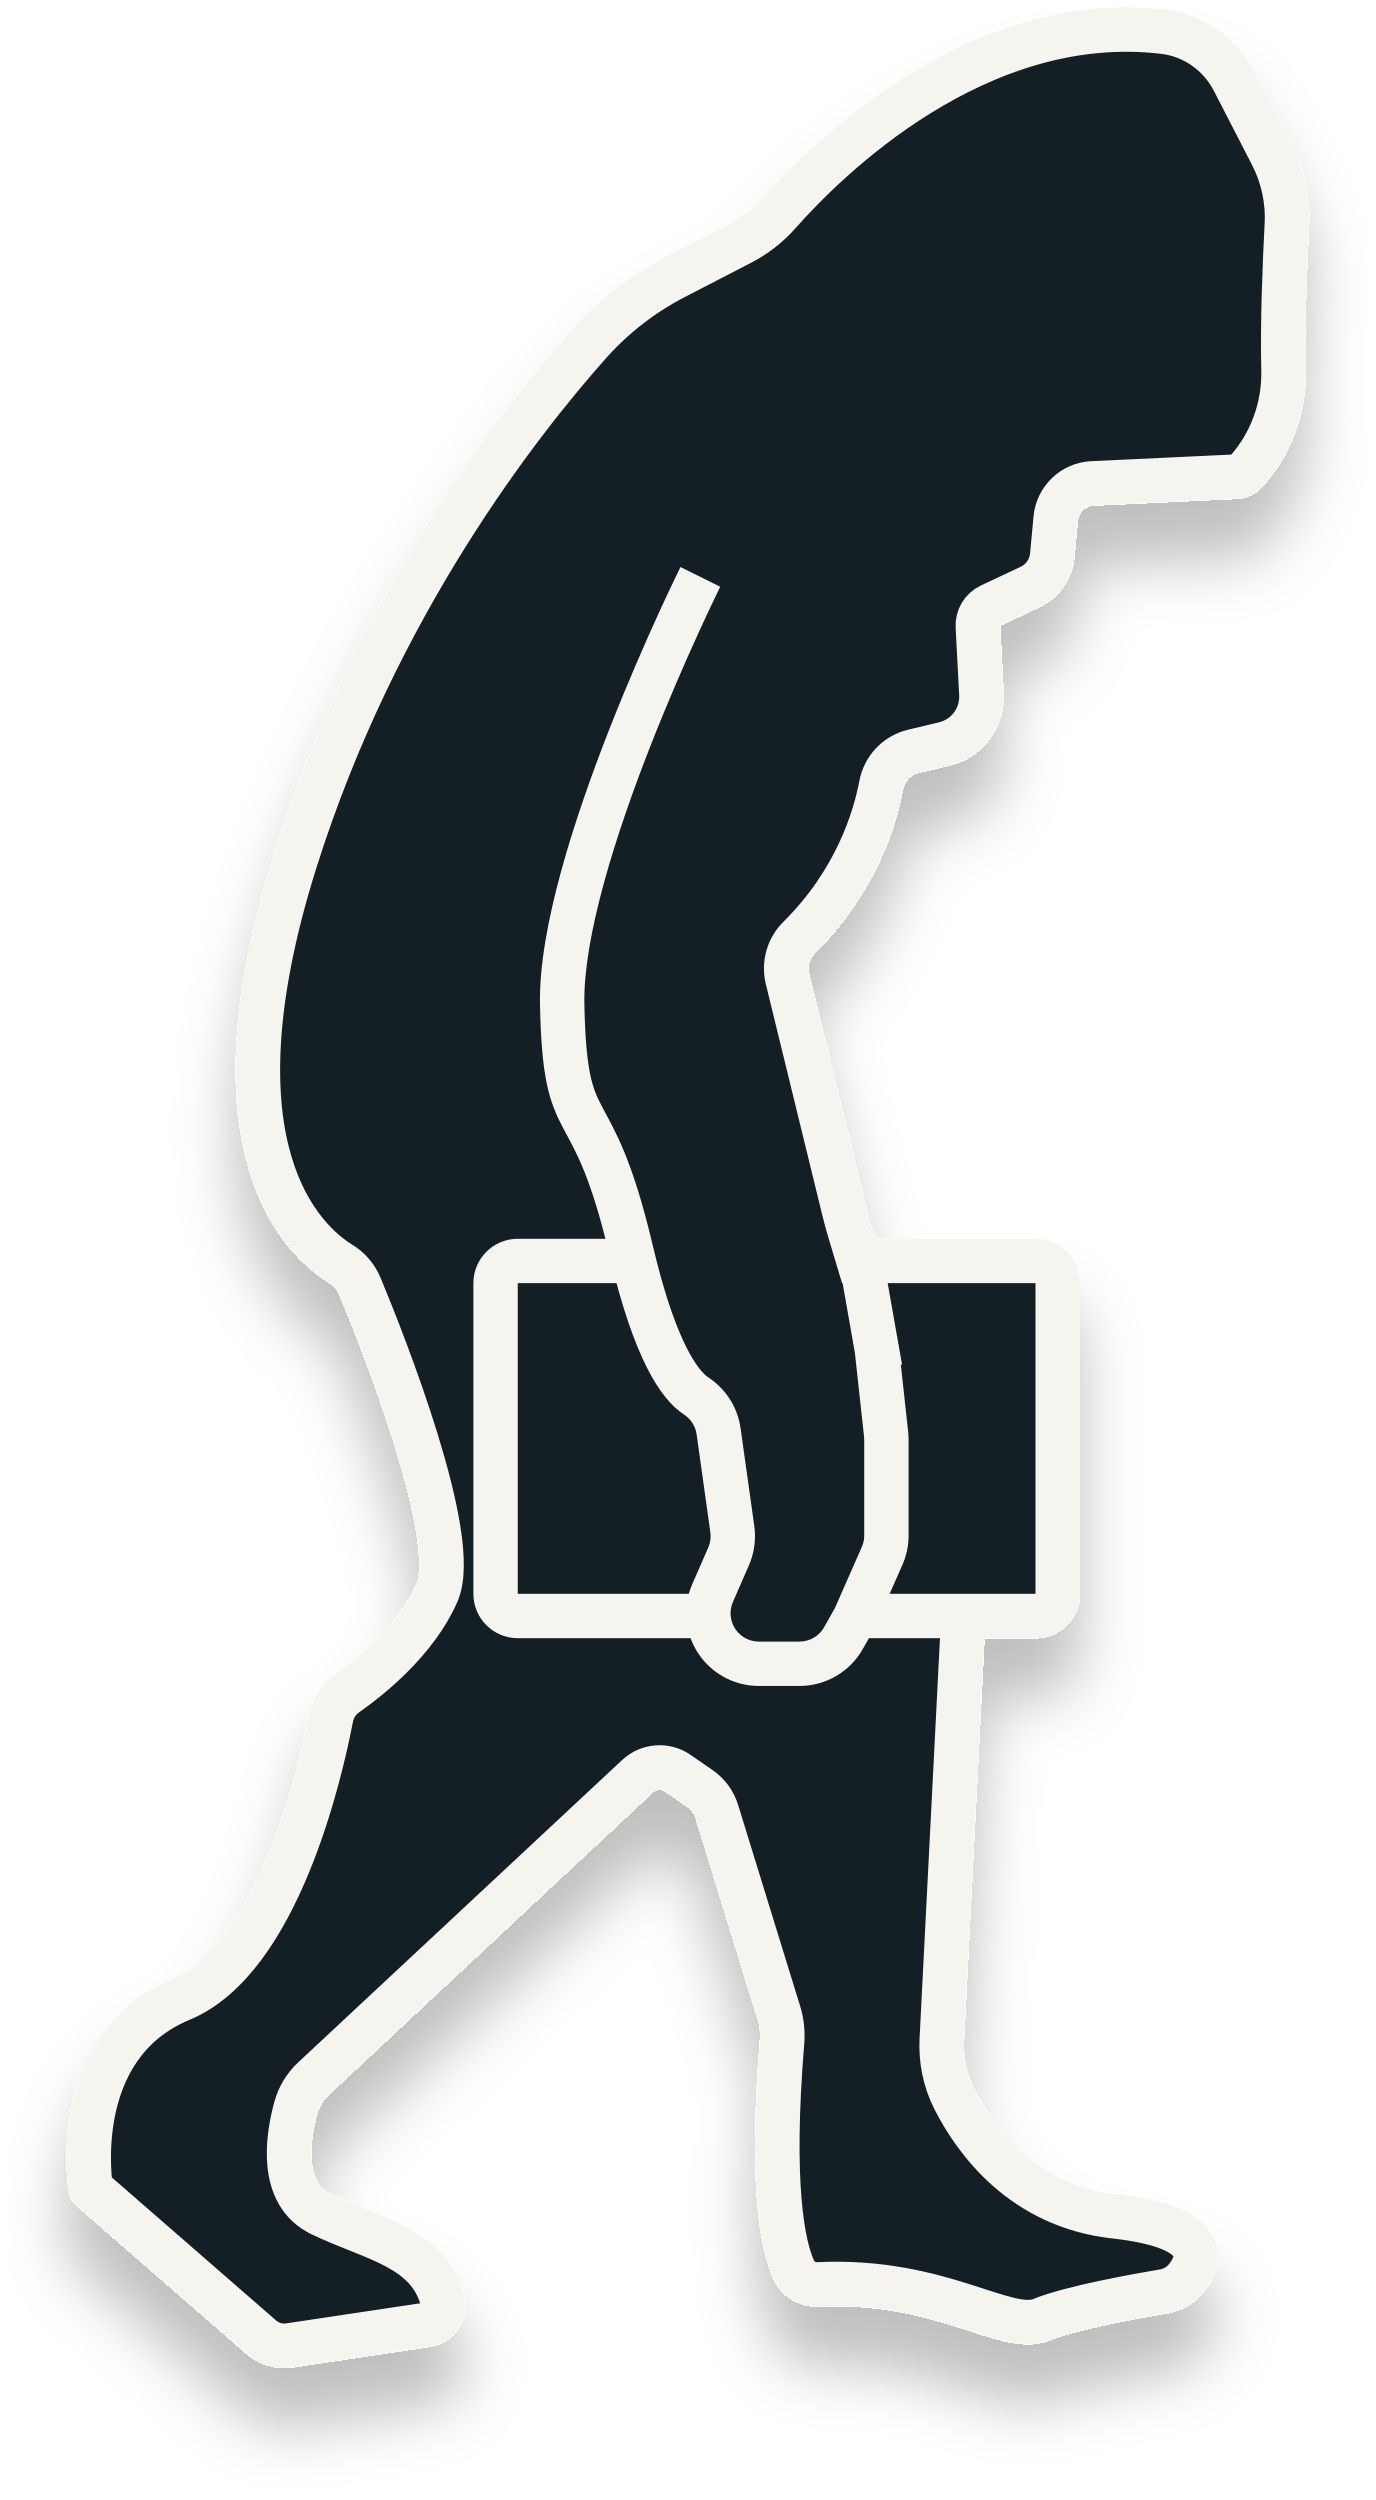
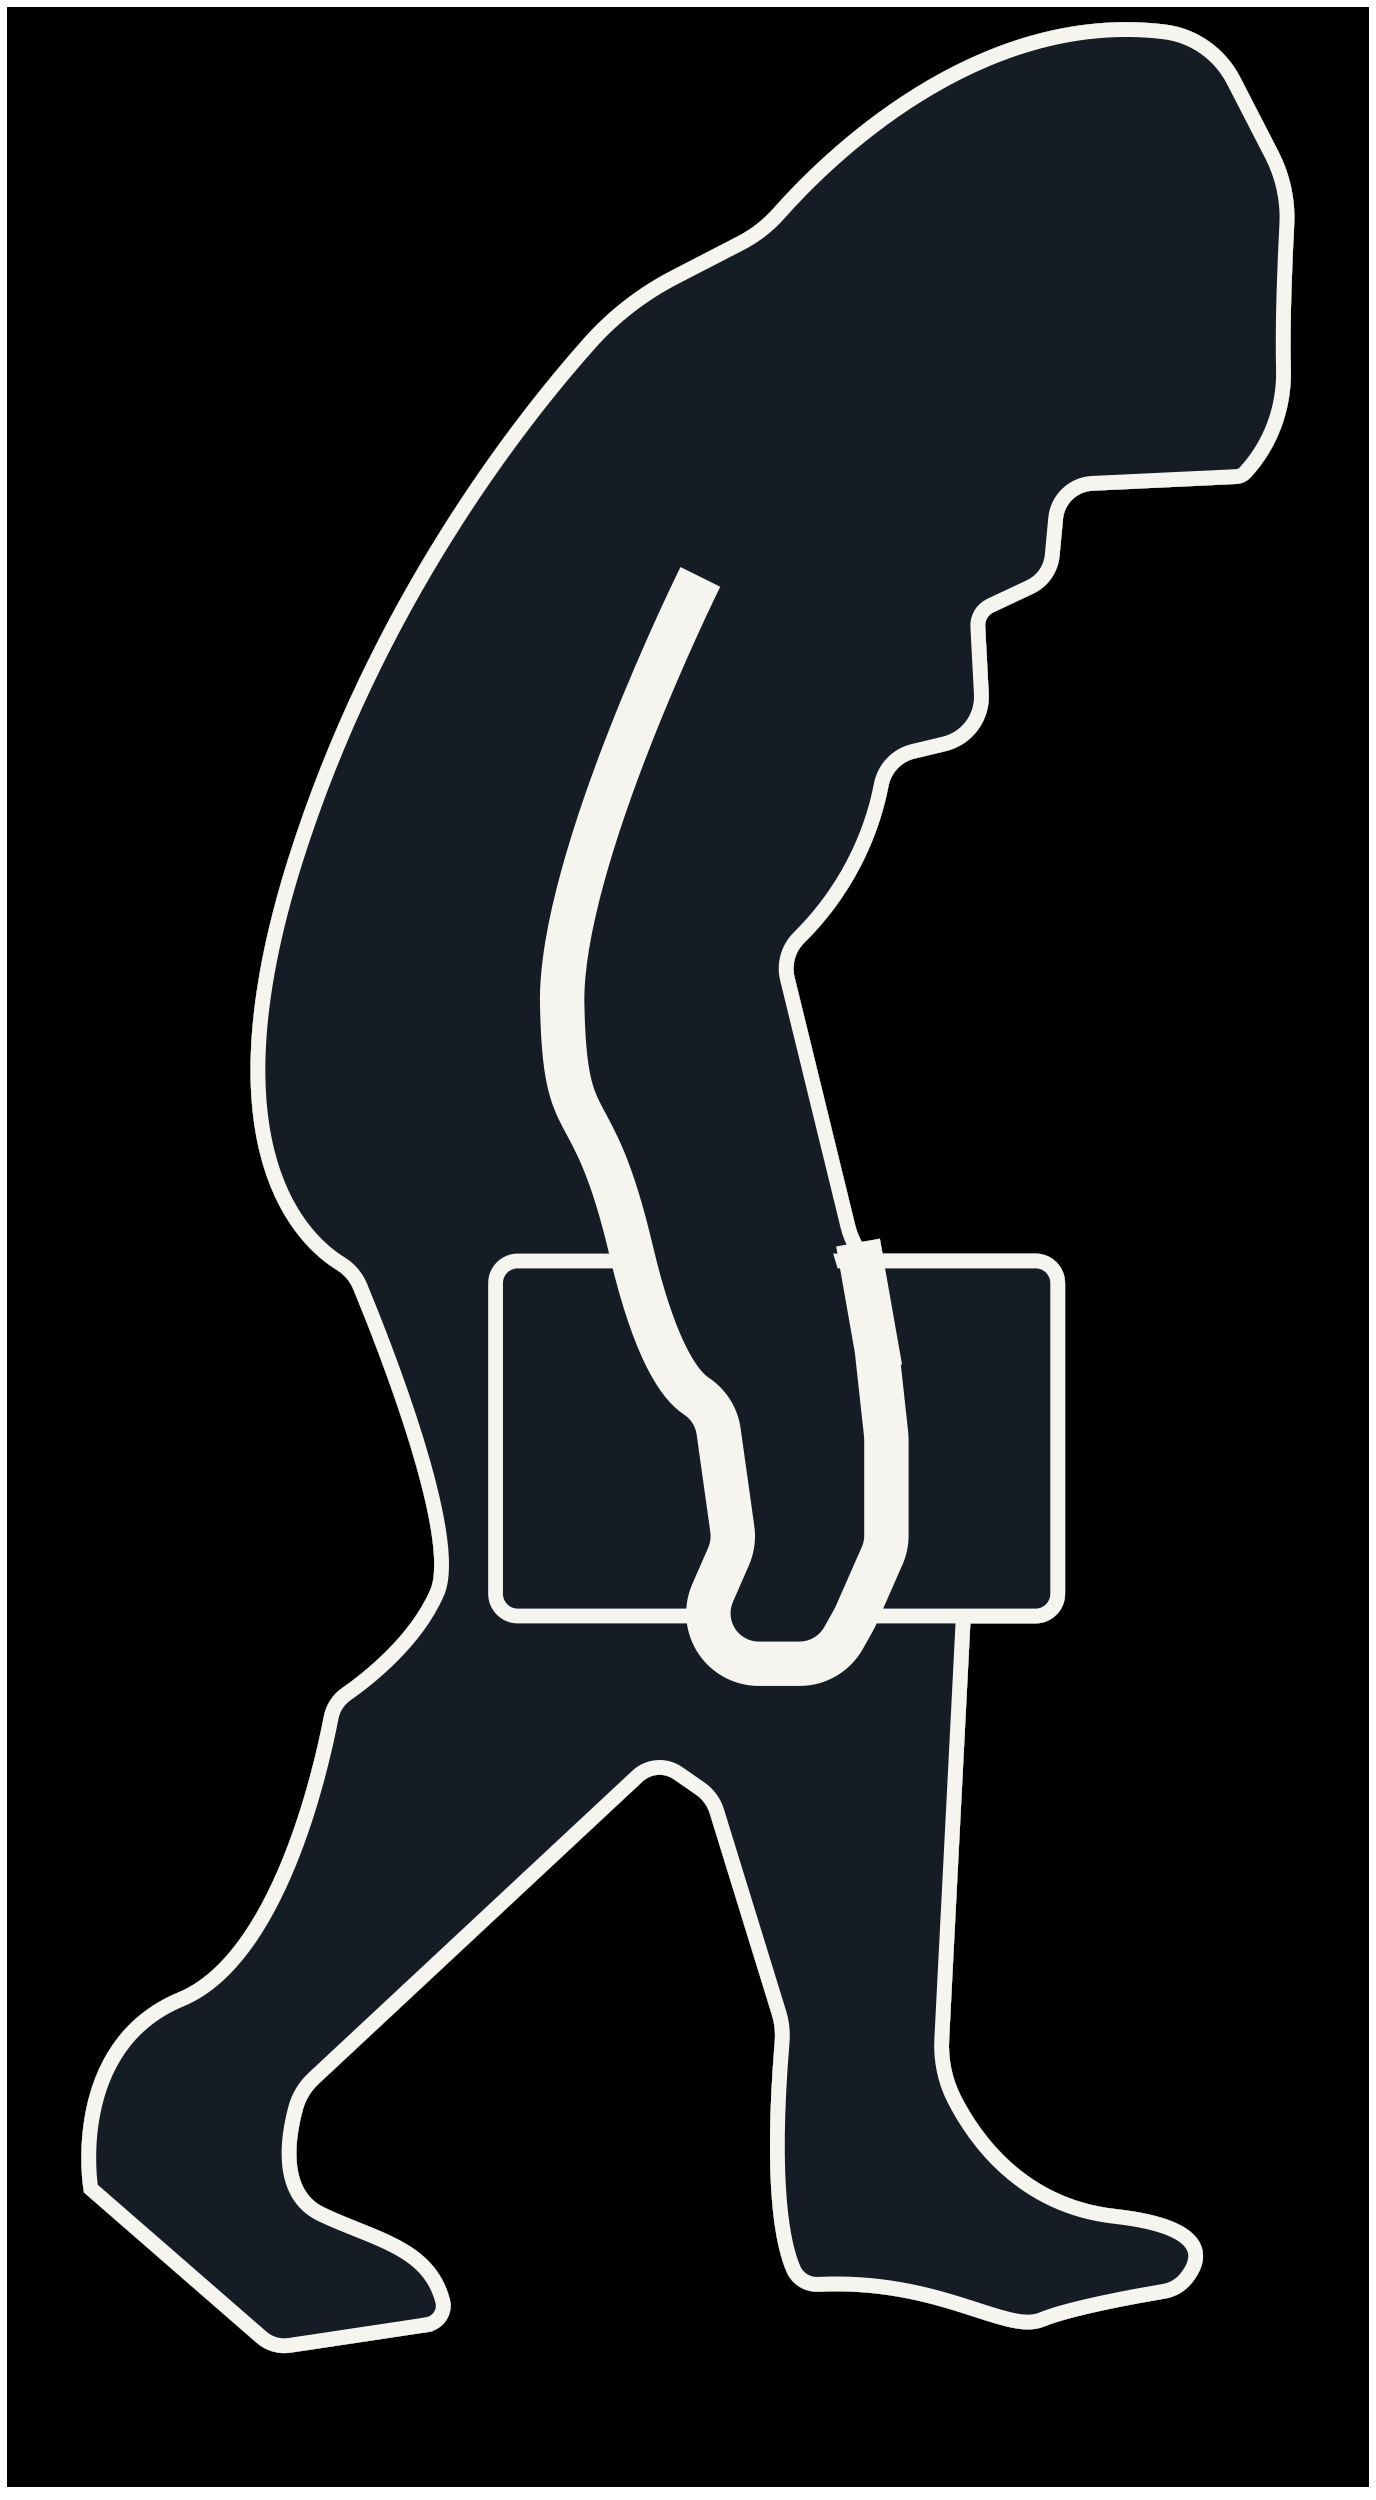
<svg xmlns="http://www.w3.org/2000/svg" width="93" height="169" viewBox="0 0 93 169" fill="none">
  <g filter="url(#filter0_d_1941_477)">
-     <path d="M28.852 157.152L19.559 158.546C18.886 158.647 18.203 158.448 17.688 158.001L6.138 147.945C6.138 147.945 4.538 138.348 12.245 135.152C18.796 132.432 21.67 119.837 22.384 116.119C22.507 115.473 22.872 114.902 23.413 114.526C24.942 113.456 28.138 110.928 29.55 107.667C31.151 103.975 25.978 90.903 24.352 86.978C24.085 86.332 23.631 85.787 23.033 85.423C20.547 83.894 13.804 77.756 19.953 58.231C25.411 40.889 35.128 28.516 39.873 23.189C41.503 21.36 43.46 19.854 45.635 18.731L50.071 16.439C51.047 15.936 51.923 15.256 52.651 14.434C55.799 10.869 66.046 0.626 78.701 2.154C80.714 2.399 82.465 3.653 83.392 5.456L85.98 10.482C86.724 11.932 87.073 13.551 86.987 15.177C86.852 17.758 86.683 21.867 86.762 24.985C86.826 27.547 85.913 30.041 84.177 31.93C84.02 32.103 83.798 32.204 83.565 32.216L73.84 32.674C72.537 32.734 71.481 33.744 71.361 35.044L71.128 37.538C71.042 38.466 70.471 39.277 69.629 39.675L66.951 40.934C66.403 41.193 66.065 41.757 66.099 42.361L66.339 46.925C66.422 48.503 65.366 49.919 63.826 50.287L61.723 50.79C60.614 51.057 59.777 51.951 59.566 53.07C59.123 55.403 57.824 59.599 54.015 63.377C53.282 64.106 52.982 65.162 53.226 66.165L57.317 82.906C57.512 83.699 57.884 84.435 58.406 85.058L64.641 92.496C65.449 93.461 65.862 94.693 65.798 95.948L63.661 137.864C63.59 139.261 63.871 140.658 64.506 141.905C65.922 144.689 69.122 149.136 75.347 149.827C82.025 150.571 81.127 152.859 80.154 154.042C79.779 154.496 79.253 154.793 78.675 154.891C76.887 155.191 72.368 155.999 70.407 156.806C68.018 157.791 63.597 154.027 55.307 154.421C54.605 154.455 53.943 154.061 53.654 153.422C52.933 151.803 52.069 147.795 52.873 138.018C52.925 137.36 52.854 136.695 52.659 136.064L48.459 122.444C48.268 121.817 47.866 121.272 47.329 120.9L45.837 119.868C44.989 119.278 43.843 119.364 43.088 120.067L21.193 140.501C20.618 141.038 20.201 141.718 19.994 142.476C19.45 144.463 18.841 148.306 21.7 149.681C25.22 151.375 28.972 151.901 29.922 155.552C30.114 156.288 29.61 157.028 28.855 157.144L28.852 157.152Z" fill="#141E25" stroke="#F6F4EE" stroke-width="3" stroke-linejoin="round" />
-     <rect x="33.5" y="85.242" width="38" height="24" rx="1.5" fill="#141E25" stroke="#F6F4EE" stroke-width="3" />
+     <path d="M28.852 157.152L19.559 158.546C18.886 158.647 18.203 158.448 17.688 158.001L6.138 147.945C6.138 147.945 4.538 138.348 12.245 135.152C18.796 132.432 21.67 119.837 22.384 116.119C22.507 115.473 22.872 114.902 23.413 114.526C24.942 113.456 28.138 110.928 29.55 107.667C31.151 103.975 25.978 90.903 24.352 86.978C24.085 86.332 23.631 85.787 23.033 85.423C20.547 83.894 13.804 77.756 19.953 58.231C25.411 40.889 35.128 28.516 39.873 23.189C41.503 21.36 43.46 19.854 45.635 18.731L50.071 16.439C51.047 15.936 51.923 15.256 52.651 14.434C55.799 10.869 66.046 0.626 78.701 2.154C80.714 2.399 82.465 3.653 83.392 5.456L85.98 10.482C86.724 11.932 87.073 13.551 86.987 15.177C86.852 17.758 86.683 21.867 86.762 24.985C86.826 27.547 85.913 30.041 84.177 31.93C84.02 32.103 83.798 32.204 83.565 32.216L73.84 32.674C72.537 32.734 71.481 33.744 71.361 35.044L71.128 37.538C71.042 38.466 70.471 39.277 69.629 39.675L66.951 40.934C66.403 41.193 66.065 41.757 66.099 42.361L66.339 46.925C66.422 48.503 65.366 49.919 63.826 50.287L61.723 50.79C60.614 51.057 59.777 51.951 59.566 53.07C59.123 55.403 57.824 59.599 54.015 63.377C53.282 64.106 52.982 65.162 53.226 66.165L57.317 82.906C57.512 83.699 57.884 84.435 58.406 85.058L64.641 92.496C65.449 93.461 65.862 94.693 65.798 95.948L63.661 137.864C63.59 139.261 63.871 140.658 64.506 141.905C65.922 144.689 69.122 149.136 75.347 149.827C82.025 150.571 81.127 152.859 80.154 154.042C79.779 154.496 79.253 154.793 78.675 154.891C76.887 155.191 72.368 155.999 70.407 156.806C68.018 157.791 63.597 154.027 55.307 154.421C54.605 154.455 53.943 154.061 53.654 153.422C52.933 151.803 52.069 147.795 52.873 138.018C52.925 137.36 52.854 136.695 52.659 136.064L48.459 122.444C48.268 121.817 47.866 121.272 47.329 120.9L45.837 119.868C44.989 119.278 43.843 119.364 43.088 120.067L21.193 140.501C20.618 141.038 20.201 141.718 19.994 142.476C19.45 144.463 18.841 148.306 21.7 149.681C25.22 151.375 28.972 151.901 29.922 155.552C30.114 156.288 29.61 157.028 28.855 157.144L28.852 157.152Z" fill="#141E25" stroke="#F6F4EE" strokeWidth="3" strokeLinejoin="round" />
+     <rect x="33.5" y="85.242" width="38" height="24" rx="1.5" fill="#141E25" stroke="#F6F4EE" strokeWidth="3" />
    <path d="M55.5 82L57 87L58 88.5L44.5 89L43.5 83L55.5 82Z" fill="#141E25" />
    <path d="M58 104L59.5 109L56.5 111H47L49 105.5L58 104Z" fill="#141E25" />
    <path d="M48.689 39.666L48.688 39.667L48.687 39.669C48.686 39.671 48.685 39.674 48.683 39.678C48.679 39.686 48.672 39.7 48.663 39.718C48.646 39.753 48.62 39.806 48.586 39.875C48.518 40.015 48.417 40.222 48.288 40.49C48.032 41.027 47.663 41.806 47.222 42.773C46.339 44.706 45.165 47.383 43.997 50.355C42.829 53.332 41.675 56.586 40.828 59.679C39.974 62.794 39.459 65.648 39.503 67.855C39.551 70.243 39.696 71.673 39.904 72.661C40.102 73.603 40.362 74.177 40.726 74.866C41.105 75.586 41.637 76.494 42.221 77.923C42.806 79.354 43.445 81.298 44.132 84.214L44.428 85.414C45.118 88.087 45.8 89.884 46.403 91.083C47.01 92.291 47.504 92.82 47.782 93.041L47.888 93.118L47.891 93.12L48.108 93.272C49.098 94.001 49.779 95.072 50.018 96.278L50.062 96.539L50.063 96.543L50.991 103.165V103.169L51.026 103.506C51.08 104.294 50.945 105.084 50.628 105.812L50.627 105.814L49.546 108.29C49.281 108.897 49.348 109.594 49.718 110.137L49.796 110.243L49.798 110.245L49.942 110.407C50.296 110.765 50.783 110.971 51.3 110.971H54.046C54.737 110.971 55.375 110.598 55.714 109.996L56.397 108.78L56.406 108.766C56.432 108.72 56.454 108.675 56.476 108.624L56.482 108.61L58.259 104.572L58.26 104.568L58.33 104.387C58.39 104.2 58.421 104.003 58.421 103.802V97.337C58.421 97.272 58.417 97.197 58.408 97.102V97.101L57.789 91.44L56.523 84.26L59.478 83.738L60.751 90.958H60.755L60.76 91.006L60.978 92.238L60.896 92.252L61.393 96.803L61.396 96.829L61.413 97.072C61.418 97.157 61.421 97.246 61.421 97.337V103.802C61.421 104.48 61.281 105.157 61.003 105.784L61.002 105.783L59.233 109.805L59.234 109.806C59.168 109.959 59.095 110.104 59.012 110.249L59.013 110.25L58.329 111.467L58.328 111.468C57.458 113.014 55.82 113.971 54.046 113.971H51.3C49.796 113.971 48.372 113.285 47.44 112.099V112.1C46.316 110.673 46.073 108.748 46.796 107.09L46.797 107.089L47.879 104.613C48.019 104.29 48.068 103.934 48.019 103.578V103.577L47.091 96.959V96.958C47.012 96.414 46.705 95.931 46.242 95.627V95.626C45.393 95.069 44.547 94.07 43.723 92.432C42.892 90.781 42.034 88.385 41.212 84.903V84.902C40.551 82.1 39.956 80.311 39.444 79.059C38.93 77.803 38.499 77.074 38.073 76.267C37.631 75.429 37.242 74.584 36.968 73.278C36.703 72.019 36.553 70.371 36.503 67.915C36.45 65.276 37.055 62.095 37.934 58.887C38.819 55.655 40.013 52.293 41.204 49.26C42.397 46.223 43.595 43.495 44.493 41.526C44.943 40.542 45.319 39.746 45.582 39.195C45.714 38.92 45.819 38.705 45.89 38.559C45.925 38.486 45.953 38.43 45.972 38.392C45.981 38.373 45.989 38.358 45.993 38.348C45.996 38.343 45.998 38.339 45.999 38.336C46 38.335 46.001 38.334 46.001 38.333V38.332L48.689 39.666Z" fill="#F6F4EE" />
  </g>
  <defs>
-     <filter id="filter0_d_1941_477" x="0.5" y="0.5" width="92" height="167.57" filterUnits="userSpaceOnUse" color-interpolation-filters="sRGB">
-       <feFlood flood-opacity="0" result="BackgroundImageFix" />
+     <filter id="filter0_d_1941_477" x="0.5" y="0.5" width="92" height="167.57" filterUnits="userSpaceOnUse" colorInterpolationFilters="sRGB">
+       <feFlood floodOpacity="0" result="BackgroundImageFix" />
      <feColorMatrix in="SourceAlpha" type="matrix" values="0 0 0 0 0 0 0 0 0 0 0 0 0 0 0 0 0 0 127 0" result="hardAlpha" />
      <feOffset dy="4" />
      <feGaussianBlur stdDeviation="2" />
      <feComposite in2="hardAlpha" operator="out" />
      <feColorMatrix type="matrix" values="0 0 0 0 0 0 0 0 0 0 0 0 0 0 0 0 0 0 0.25 0" />
      <feBlend mode="normal" in2="BackgroundImageFix" result="effect1_dropShadow_1941_477" />
      <feBlend mode="normal" in="SourceGraphic" in2="effect1_dropShadow_1941_477" result="shape" />
    </filter>
  </defs>
</svg>
